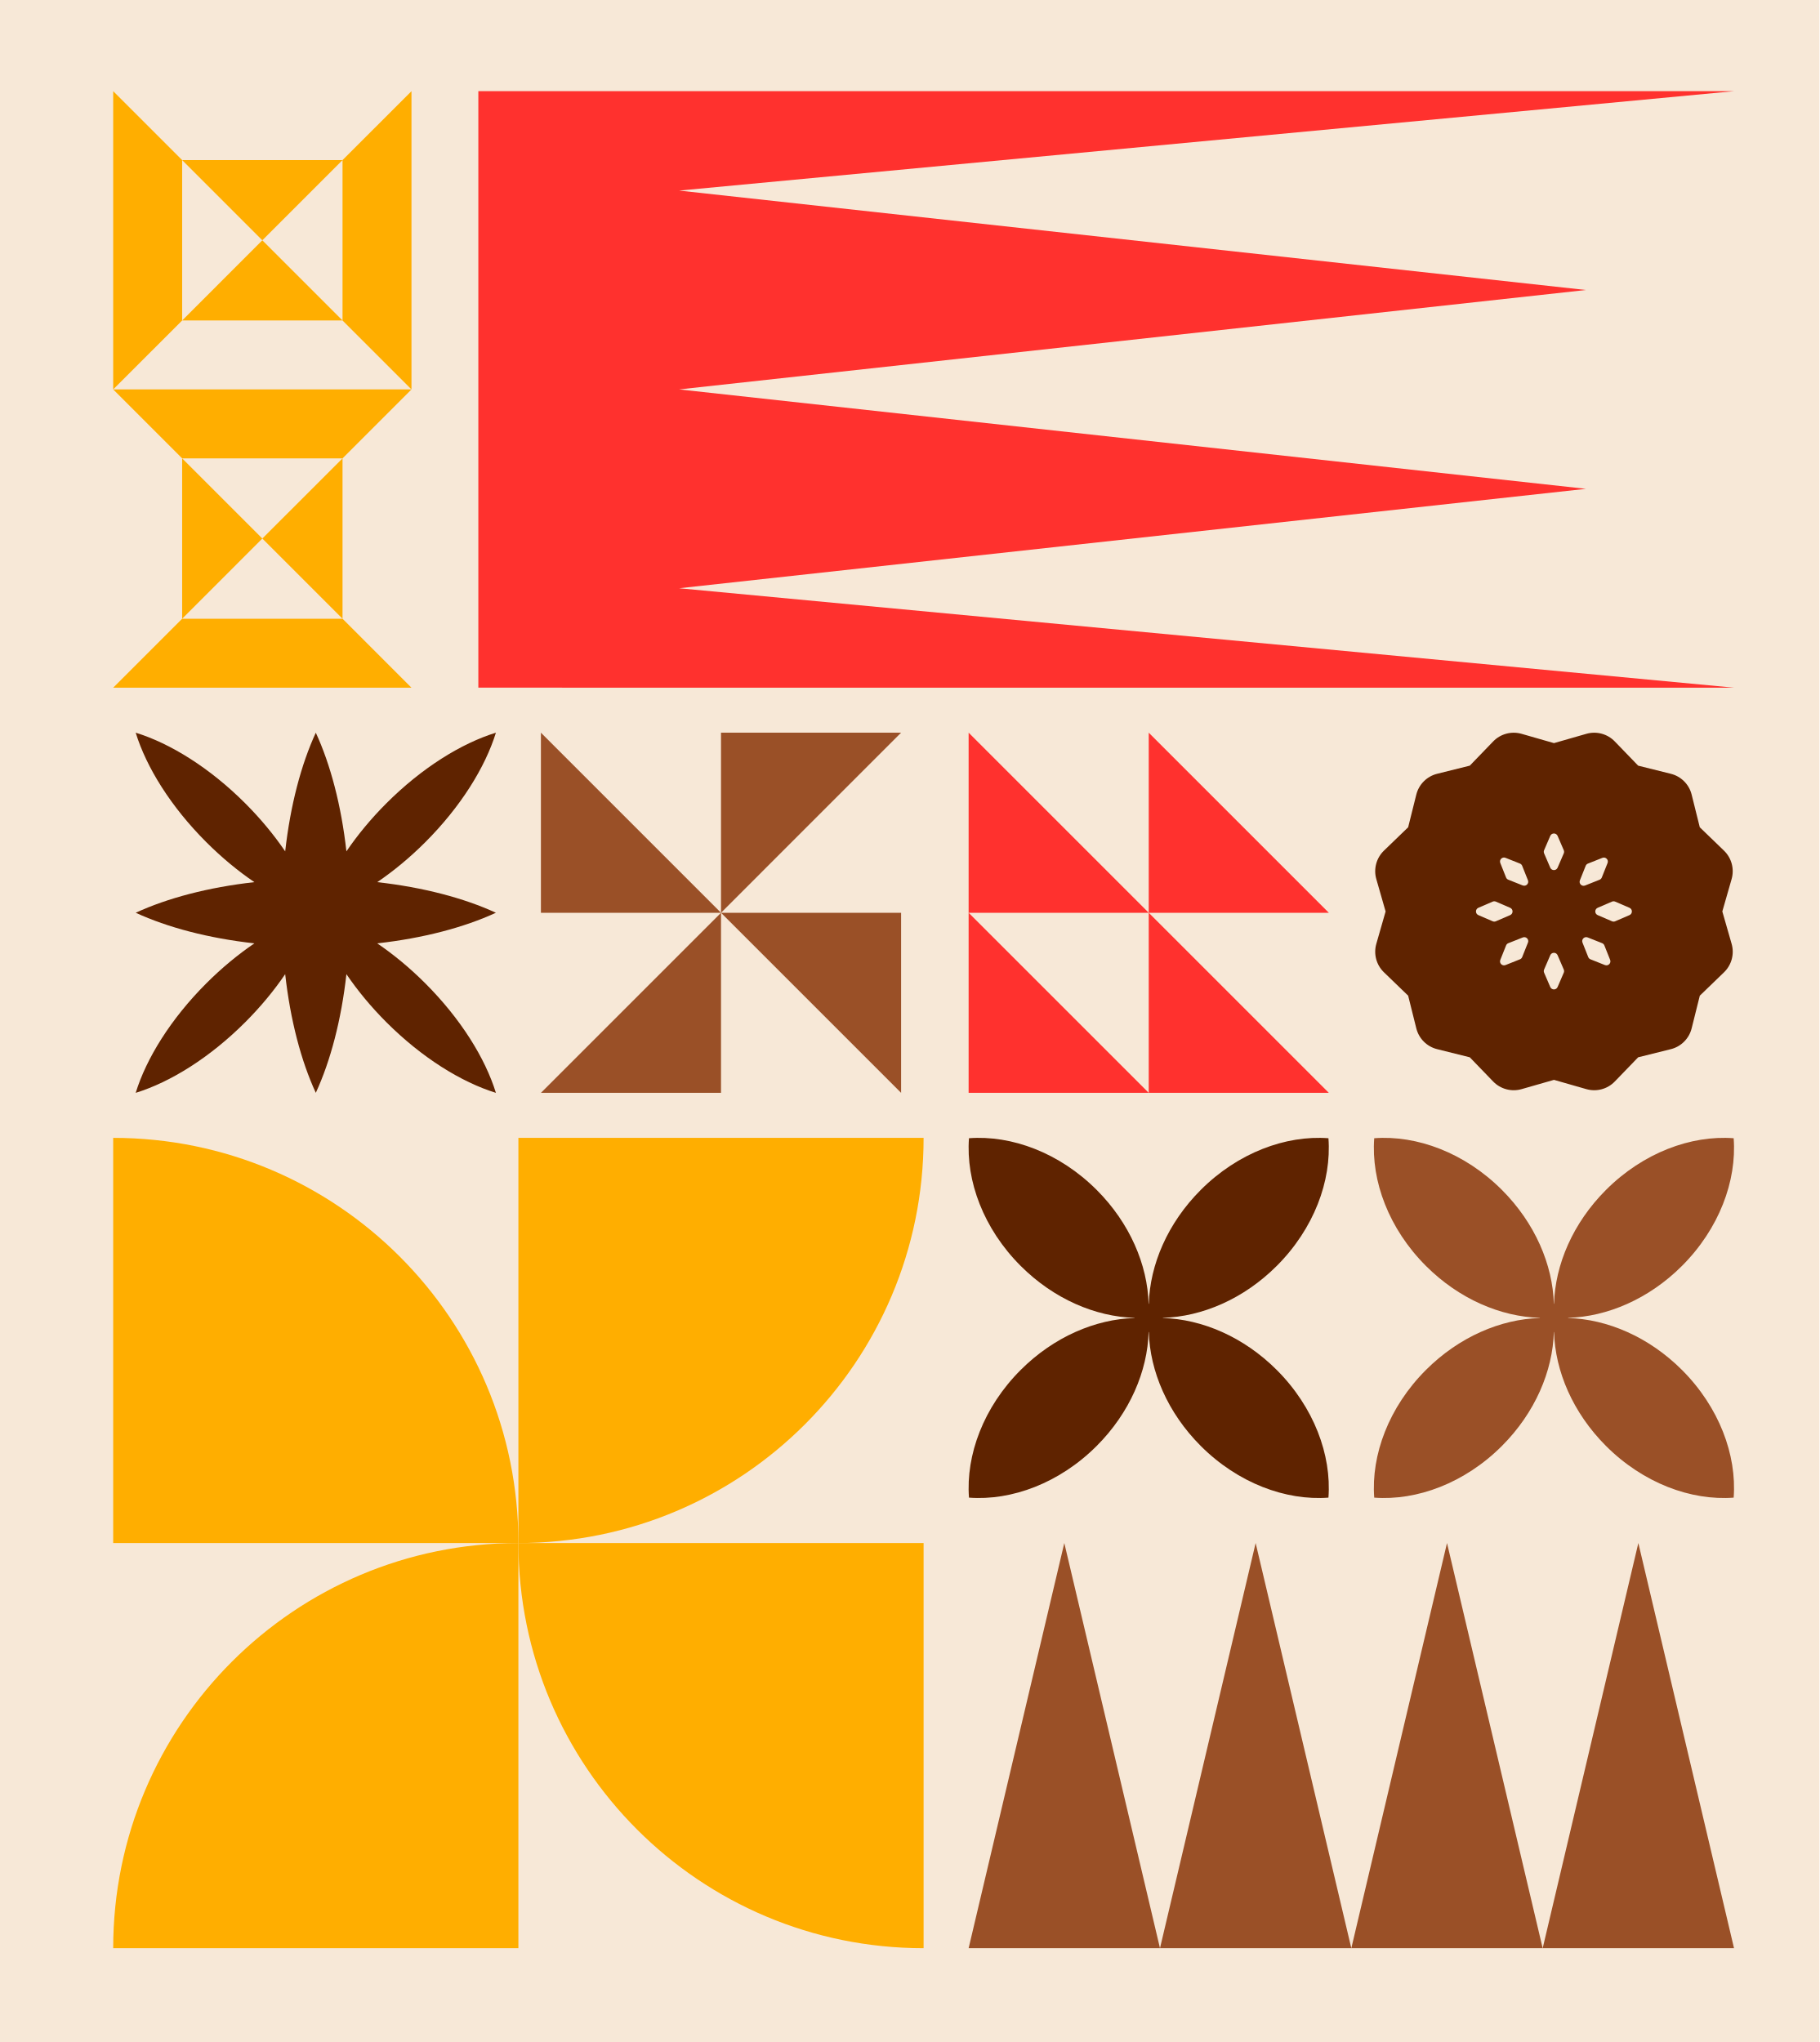
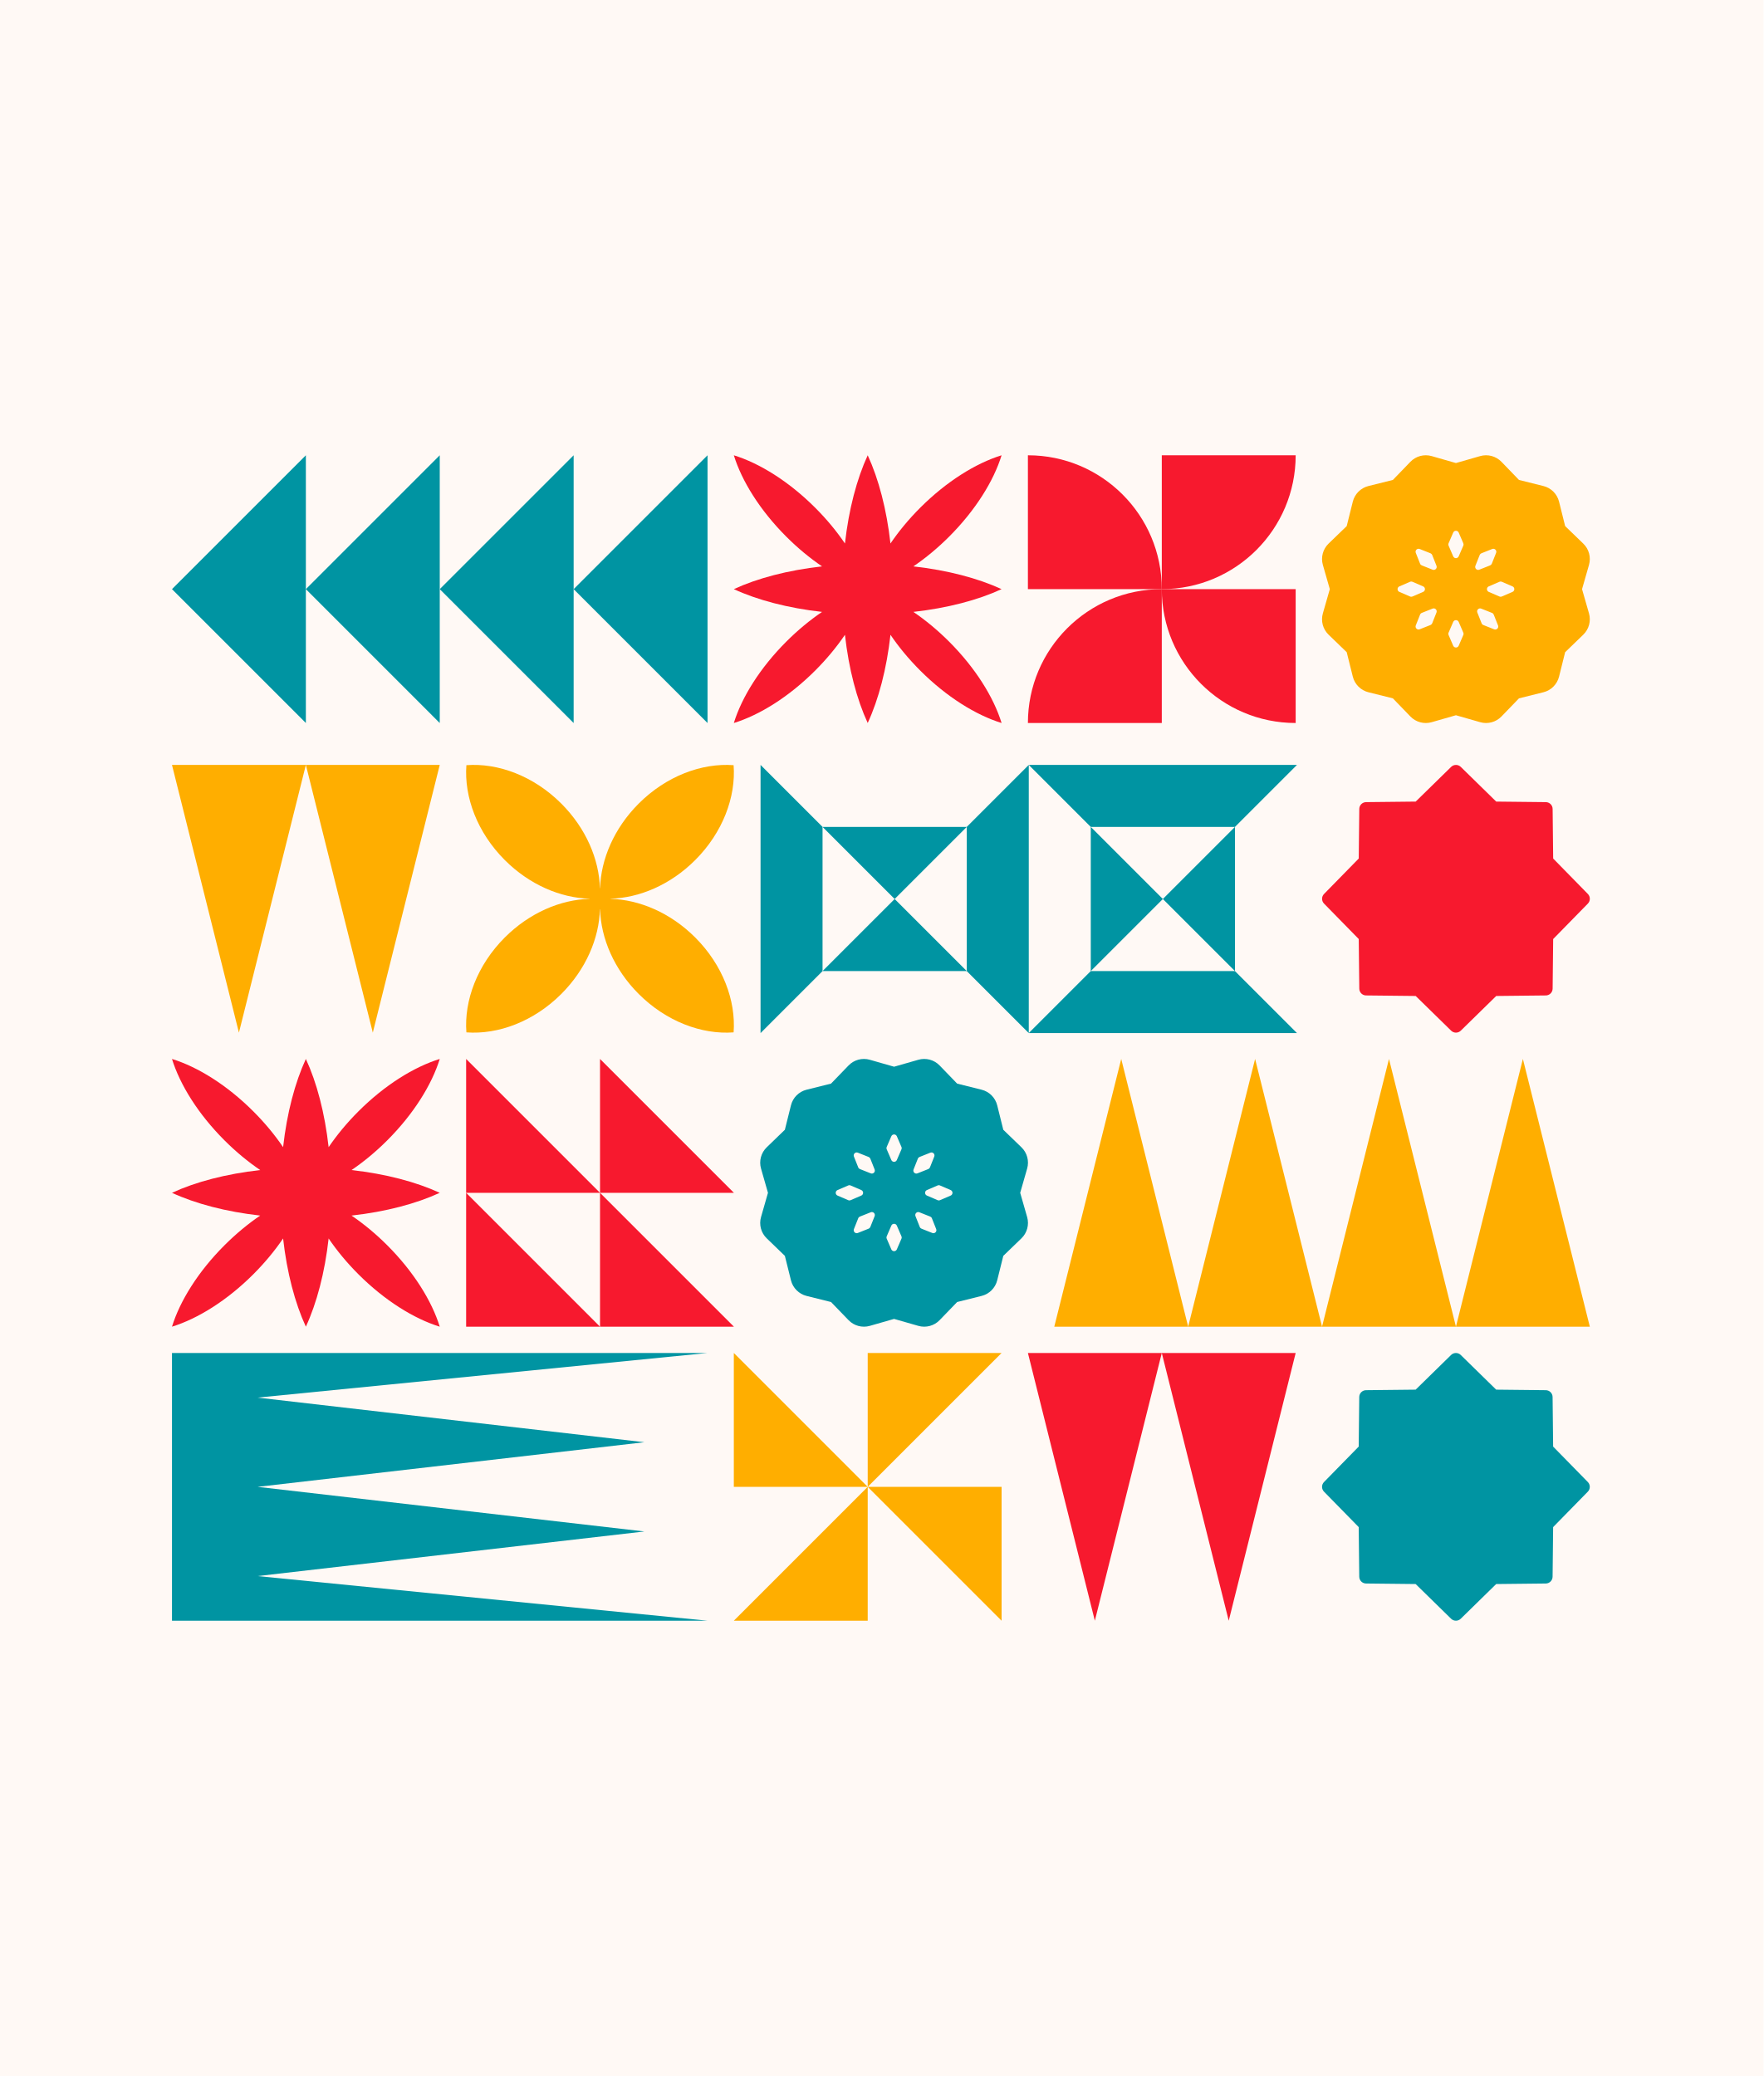
- <svg xmlns="http://www.w3.org/2000/svg" id="Layer_1" viewBox="0 0 962.19 1080">
+ <svg xmlns="http://www.w3.org/2000/svg" id="Layer_1" viewBox="0 0 917.33 1080">
  <defs>
    <clipPath id="clippath">
-       <rect x="-957.81" width="1920" height="1080" style="fill:none;" />
-     </clipPath>
-     <clipPath id="clippath-1">
-       <rect x="-957.81" width="1920" height="1080" style="fill:none;" />
+       <rect x="-1002.67" width="1920" height="1080" style="fill:none;" />
    </clipPath>
  </defs>
+   <rect x="-.9" width="918.24" height="1080" style="fill:#fff9f5;" />
+   <polygon points="639.14 843.15 673.96 703.86 604.32 703.86 639.14 843.15" style="fill:#f7192e;" />
+   <polygon points="569.5 843.15 604.32 703.86 534.68 703.86 569.5 843.15" style="fill:#f7192e;" />
+   <polygon points="368.03 843.15 134 819.93 335.18 796.72 134 773.51 335.18 750.29 134 727.08 368.03 703.86 89.46 703.86 89.46 843.15 368.03 843.15" style="fill:#0094a2;" />
+   <polygon points="520.99 843.15 520.99 773.51 451.35 773.51 520.99 843.15" style="fill:#ffae00;" />
+   <polygon points="381.71 843.15 451.35 843.15 451.35 773.51 381.71 843.15" style="fill:#ffae00;" />
+   <polygon points="381.71 703.86 381.71 773.51 451.35 773.51 381.71 703.86" style="fill:#ffae00;" />
+   <polygon points="520.99 703.86 451.35 703.86 451.35 773.51 520.99 703.86" style="fill:#ffae00;" />
  <g style="clip-path:url(#clippath);">
-     <g style="clip-path:url(#clippath-1);">
-       <rect x="-.07" width="962.27" height="1080" style="fill:#f7e8d7;" />
-       <path d="M274.15,816.1c0,118.35,95.94,214.29,214.29,214.29v-214.29h-214.29Z" style="fill:#ffae00;" />
-       <path d="M274.15,816.1c-118.35,0-214.29,95.94-214.29,214.29h214.29s0-214.29,0-214.29Z" style="fill:#ffae00;" />
-       <path d="M274.15,816.1c0-118.35-95.94-214.29-214.29-214.29v214.29h214.29Z" style="fill:#ffae00;" />
-       <path d="M274.15,816.1c118.35,0,214.29-95.94,214.29-214.29h-214.29s0,214.29,0,214.29Z" style="fill:#ffae00;" />
-       <polygon points="512.25 1030.39 613.45 1030.39 562.85 816.1 512.25 1030.39" style="fill:#9a5027;" />
-       <polygon points="613.45 1030.39 714.64 1030.39 664.04 816.1 613.45 1030.39" style="fill:#9a5027;" />
-       <polygon points="714.64 1030.39 815.83 1030.39 765.24 816.1 714.64 1030.39" style="fill:#9a5027;" />
-       <polygon points="866.43 816.1 815.84 1030.39 917.03 1030.39 866.43 816.1" style="fill:#9a5027;" />
-       <path d="M614.96,697.1s0-.04,0-.05,0-.04,0-.06c20.62-.57,42.69-9.91,60.25-27.47,19.64-19.64,29.03-44.93,27.33-67.52-22.58-1.7-47.88,7.69-67.52,27.33-17.56,17.56-26.9,39.63-27.47,60.25-.02,0-.04,0-.06,0s-.04,0-.06,0c-.57-20.62-9.91-42.69-27.47-60.25-19.64-19.64-44.94-29.03-67.52-27.33-1.7,22.58,7.69,47.88,27.33,67.52,17.56,17.56,39.63,26.9,60.25,27.47,0,.02,0,.04,0,.06s0,.04,0,.05c-20.62.57-42.69,9.91-60.25,27.47-19.64,19.64-29.03,44.93-27.33,67.52,22.58,1.7,47.88-7.69,67.52-27.33,17.56-17.56,26.9-39.63,27.47-60.25.02,0,.04,0,.06,0s.04,0,.06,0c.57,20.62,9.91,42.69,27.47,60.25,19.64,19.64,44.93,29.03,67.52,27.33,1.7-22.58-7.69-47.88-27.33-67.52-17.56-17.56-39.63-26.9-60.25-27.47" style="fill:#5f2300;" />
-       <path d="M829.26,697.1s0-.04,0-.05,0-.04,0-.06c20.62-.57,42.69-9.91,60.25-27.47,19.64-19.64,29.03-44.93,27.33-67.52-22.58-1.7-47.88,7.69-67.52,27.33-17.56,17.56-26.9,39.63-27.47,60.25-.02,0-.04,0-.06,0s-.04,0-.05,0c-.57-20.62-9.91-42.69-27.47-60.25-19.64-19.64-44.94-29.03-67.52-27.33-1.7,22.58,7.69,47.88,27.33,67.52,17.56,17.56,39.63,26.9,60.25,27.47,0,.02,0,.04,0,.06s0,.04,0,.05c-20.62.57-42.69,9.91-60.25,27.47-19.64,19.64-29.03,44.93-27.33,67.52,22.58,1.7,47.88-7.69,67.52-27.33,17.56-17.56,26.9-39.63,27.47-60.25.02,0,.04,0,.05,0s.04,0,.06,0c.57,20.62,9.91,42.69,27.47,60.25,19.64,19.64,44.93,29.03,67.52,27.33,1.7-22.58-7.69-47.88-27.33-67.52-17.56-17.56-39.63-26.9-60.25-27.47" style="fill:#9a5027;" />
-       <path d="M199.49,466.57c8.62-5.86,17.23-12.95,25.43-21.15,18.72-18.72,31.67-39.57,37.34-57.91-18.34,5.66-39.19,18.61-57.91,37.34-8.2,8.2-15.29,16.8-21.15,25.43-2.72-24.32-8.43-45.95-16.19-62.76-7.76,16.82-13.46,38.45-16.19,62.76-5.86-8.62-12.95-17.23-21.15-25.43-18.72-18.72-39.57-31.67-57.91-37.34,5.66,18.34,18.61,39.18,37.34,57.9,8.2,8.2,16.8,15.29,25.43,21.15-24.32,2.72-45.95,8.43-62.76,16.19,16.82,7.76,38.45,13.47,62.76,16.19-8.62,5.86-17.23,12.95-25.43,21.15-18.72,18.72-31.67,39.57-37.34,57.91,18.34-5.66,39.18-18.61,57.91-37.34,8.2-8.2,15.29-16.8,21.15-25.43,2.72,24.32,8.43,45.95,16.19,62.76,7.76-16.82,13.47-38.45,16.19-62.76,5.86,8.62,12.95,17.23,21.15,25.43,18.72,18.72,39.57,31.67,57.91,37.34-5.66-18.34-18.61-39.18-37.34-57.91-8.2-8.2-16.8-15.29-25.43-21.15,24.32-2.72,45.95-8.43,62.76-16.19-16.82-7.76-38.45-13.46-62.76-16.19" style="fill:#5f2300;" />
-       <polygon points="476.54 578 476.54 482.76 381.3 482.76 476.54 578" style="fill:#9a5027;" />
-       <polygon points="286.06 578 381.3 578 381.3 482.76 286.06 578" style="fill:#9a5027;" />
-       <polygon points="286.06 387.51 286.06 482.76 381.3 482.76 286.06 387.51" style="fill:#9a5027;" />
-       <polygon points="476.54 387.51 381.3 387.51 381.3 482.76 476.54 387.51" style="fill:#9a5027;" />
-       <polygon points="512.25 387.51 512.25 482.76 607.5 482.76 512.25 387.51" style="fill:#ff312e;" />
-       <polygon points="607.5 387.51 607.5 482.76 702.74 482.76 607.5 387.51" style="fill:#ff312e;" />
-       <polygon points="512.25 482.76 512.25 578 607.5 578 512.25 482.76" style="fill:#ff312e;" />
-       <polygon points="607.5 482.76 607.5 578 702.74 578 607.5 482.76" style="fill:#ff312e;" />
-       <polygon points="917.03 363.71 359.15 311.12 838.73 258.54 359.15 205.96 838.73 153.38 359.15 100.8 917.03 48.22 252.97 48.22 252.97 363.7 917.03 363.71" style="fill:#ff312e;" />
-       <polygon points="96.33 169.5 181.14 169.5 138.73 127.09 96.33 169.5" style="fill:#ffae00;" />
-       <polygon points="181.14 84.68 96.33 84.68 138.73 127.09 181.14 84.68" style="fill:#ffae00;" />
-       <polygon points="96.33 84.68 59.86 48.22 59.86 48.68 59.86 205.5 59.86 205.96 96.33 169.5 96.33 84.68" style="fill:#ffae00;" />
-       <polygon points="181.14 84.68 181.14 84.68 181.14 169.5 217.61 205.96 217.61 205.5 217.61 48.68 217.61 48.22 181.14 84.68" style="fill:#ffae00;" />
-       <polygon points="96.33 242.43 96.33 327.24 138.73 284.83 96.33 242.43" style="fill:#ffae00;" />
-       <polygon points="181.14 327.24 181.14 242.43 138.73 284.83 181.14 327.24" style="fill:#ffae00;" />
-       <polygon points="181.14 242.43 217.61 205.96 217.14 205.96 60.32 205.96 59.86 205.96 96.33 242.43 181.14 242.43" style="fill:#ffae00;" />
-       <polygon points="181.14 327.24 96.33 327.24 59.86 363.71 60.32 363.71 217.14 363.71 217.6 363.71 181.14 327.24" style="fill:#ffae00;" />
-       <path d="M910.84,482.06l4.91-17.11c1.54-5.38-.01-11.17-4.03-15.05l-12.8-12.36-4.3-17.27c-1.35-5.43-5.59-9.67-11.02-11.02l-17.27-4.3-12.36-12.8c-3.89-4.03-9.68-5.58-15.05-4.03l-17.11,4.91-17.11-4.91c-5.38-1.54-11.17,0-15.05,4.03l-12.36,12.8-17.27,4.3c-5.43,1.35-9.67,5.59-11.02,11.02l-4.31,17.27-12.8,12.36c-4.02,3.89-5.58,9.68-4.03,15.06l4.91,17.11-4.91,17.11c-1.54,5.38,0,11.17,4.03,15.06l12.8,12.36,4.31,17.27c1.35,5.43,5.59,9.67,11.02,11.02l17.27,4.31,12.36,12.8c3.89,4.02,9.68,5.58,15.05,4.03l17.11-4.9,17.11,4.9c5.38,1.54,11.17,0,15.05-4.03l12.36-12.8,17.27-4.3c5.43-1.35,9.67-5.59,11.02-11.02l4.31-17.27,12.8-12.36c4.02-3.89,5.58-9.68,4.03-15.05l-4.91-17.11ZM789.4,487.26l-7.57-3.26c-1.7-.73-1.7-3.14,0-3.88l7.57-3.26c.53-.23,1.14-.23,1.67,0l7.56,3.26c1.7.73,1.7,3.15,0,3.88l-7.56,3.26c-.53.23-1.14.23-1.67,0M808.05,498.54l-3.05,7.65c-.21.54-.64.97-1.18,1.18l-7.65,3.05c-1.72.68-3.43-1.02-2.74-2.74l3.05-7.65c.21-.54.64-.97,1.18-1.18l7.66-3.04c1.72-.68,3.43,1.02,2.74,2.74M805.31,468.32l-7.66-3.05c-.54-.21-.97-.64-1.18-1.18l-3.05-7.66c-.68-1.72,1.02-3.43,2.74-2.74l7.65,3.04c.54.21.97.64,1.18,1.18l3.05,7.65c.68,1.72-1.02,3.43-2.74,2.74M826.99,514.45l-3.26,7.57c-.73,1.7-3.15,1.7-3.88,0l-3.26-7.57c-.23-.53-.23-1.14,0-1.67l3.26-7.57c.73-1.7,3.15-1.7,3.88,0l3.26,7.57c.23.53.23,1.14,0,1.67M826.99,451.34l-3.26,7.57c-.73,1.7-3.15,1.7-3.88,0l-3.26-7.57c-.23-.53-.23-1.14,0-1.67l3.26-7.57c.73-1.7,3.15-1.7,3.88,0l3.26,7.57c.23.53.23,1.14,0,1.67M835.53,465.58l3.05-7.65c.21-.54.64-.97,1.18-1.18l7.65-3.04c1.72-.68,3.43,1.02,2.74,2.74l-3.05,7.66c-.21.54-.64.97-1.18,1.18l-7.66,3.05c-1.72.68-3.43-1.02-2.74-2.74M848.77,510.42l-7.66-3.05c-.54-.21-.97-.64-1.18-1.18l-3.04-7.65c-.69-1.72,1.02-3.43,2.74-2.74l7.65,3.04c.54.22.97.64,1.18,1.18l3.05,7.65c.68,1.72-1.02,3.43-2.74,2.74M861.74,484l-7.57,3.26c-.53.23-1.14.23-1.67,0l-7.57-3.26c-1.7-.73-1.7-3.14,0-3.88l7.57-3.26c.53-.23,1.14-.23,1.67,0l7.57,3.26c1.7.73,1.7,3.15,0,3.88" style="fill:#5f2300;" />
-     </g>
+     <path d="M604.32,306.49c0,38.46,31.18,69.64,69.64,69.64v-69.64h-69.64Z" style="fill:#f7192e;" />
+     <path d="M604.32,306.49c-38.46,0-69.64,31.18-69.64,69.64h69.64v-69.64Z" style="fill:#f7192e;" />
+     <path d="M604.32,306.49c0-38.46-31.18-69.64-69.64-69.64v69.64h69.64Z" style="fill:#f7192e;" />
+     <path d="M604.32,306.49c38.46,0,69.64-31.18,69.64-69.64h-69.64v69.64Z" style="fill:#f7192e;" />
+     <polygon points="368.03 236.85 298.39 306.49 368.03 376.14 368.03 236.85" style="fill:#0094a2;" />
+     <polygon points="298.39 306.49 298.39 236.85 228.74 306.49 298.39 376.14 298.39 306.49" style="fill:#0094a2;" />
+     <polygon points="228.74 306.49 228.74 236.85 159.1 306.49 228.74 376.14 228.74 306.49" style="fill:#0094a2;" />
+     <polygon points="89.46 306.49 159.1 376.13 159.1 306.49 159.1 236.85 89.46 306.49" style="fill:#0094a2;" />
+     <path d="M427.6,318.33c-6.31,4.28-12.6,9.47-18.59,15.46-13.69,13.69-23.16,28.93-27.3,42.34,13.41-4.14,28.65-13.61,42.34-27.3,5.99-5.99,11.18-12.29,15.46-18.59,1.99,17.78,6.16,33.6,11.84,45.89,5.67-12.3,9.85-28.11,11.84-45.89,4.28,6.31,9.47,12.6,15.46,18.59,13.69,13.69,28.93,23.16,42.34,27.3-4.14-13.41-13.61-28.65-27.3-42.34-5.99-5.99-12.29-11.18-18.59-15.46,17.78-1.99,33.6-6.16,45.89-11.84-12.3-5.67-28.11-9.85-45.89-11.84,6.31-4.28,12.6-9.47,18.59-15.46,13.69-13.69,23.16-28.93,27.3-42.34-13.41,4.14-28.65,13.61-42.34,27.3-5.99,5.99-11.18,12.29-15.46,18.59-1.99-17.78-6.16-33.6-11.84-45.89-5.67,12.3-9.85,28.11-11.84,45.89-4.28-6.31-9.47-12.6-15.46-18.59-13.69-13.69-28.93-23.16-42.34-27.3,4.14,13.41,13.61,28.65,27.3,42.34,5.99,5.99,12.29,11.18,18.59,15.46-17.78,1.99-33.6,6.16-45.89,11.84,12.3,5.67,28.11,9.85,45.89,11.84" style="fill:#f7192e;" />
+     <polygon points="242.47 550.9 242.47 620.54 312.11 620.54 242.47 550.9" style="fill:#f7192e;" />
+     <polygon points="312.11 550.9 312.11 620.54 381.75 620.54 312.11 550.9" style="fill:#f7192e;" />
+     <polygon points="242.47 620.54 242.47 690.18 312.11 690.18 242.47 620.54" style="fill:#f7192e;" />
+     <polygon points="312.11 620.54 312.11 690.18 381.75 690.18 312.11 620.54" style="fill:#f7192e;" />
+     <polygon points="548.4 690.18 618.04 690.18 583.22 550.9 548.4 690.18" style="fill:#ffae00;" />
+     <polygon points="618.04 690.18 687.68 690.18 652.86 550.9 618.04 690.18" style="fill:#ffae00;" />
+     <polygon points="687.68 690.18 757.33 690.18 722.5 550.9 687.68 690.18" style="fill:#ffae00;" />
+     <polygon points="792.15 550.9 757.33 690.18 826.97 690.18 792.15 550.9" style="fill:#ffae00;" />
+     <path d="M317.57,467.61s0-.03,0-.04,0-.03,0-.04c15.08-.42,31.21-7.25,44.05-20.09,14.36-14.36,21.23-32.86,19.98-49.37-16.51-1.24-35.01,5.62-49.37,19.98-12.84,12.84-19.67,28.98-20.09,44.05-.01,0-.03,0-.04,0s-.03,0-.04,0c-.42-15.08-7.25-31.21-20.09-44.05-14.36-14.36-32.86-21.23-49.37-19.98-1.24,16.51,5.62,35.01,19.98,49.37,12.84,12.84,28.98,19.67,44.05,20.09,0,.01,0,.03,0,.04,0,.01,0,.03,0,.04-15.08.42-31.21,7.25-44.05,20.09-14.36,14.36-21.23,32.86-19.98,49.37,16.51,1.24,35.01-5.62,49.37-19.98,12.84-12.84,19.67-28.98,20.09-44.05.01,0,.03,0,.04,0s.03,0,.04,0c.42,15.08,7.25,31.21,20.09,44.05,14.36,14.36,32.86,21.23,49.37,19.98,1.24-16.51-5.62-35.01-19.98-49.37-12.84-12.84-28.98-19.67-44.05-20.09" style="fill:#ffae00;" />
+     <path d="M825.95,465.07l-18.05-18.44-.28-25.8c-.02-1.95-1.59-3.52-3.54-3.54l-25.8-.28-18.44-18.05c-1.39-1.36-3.62-1.36-5.01,0l-18.44,18.05-25.8.28c-1.95.02-3.52,1.59-3.54,3.54l-.28,25.8-18.05,18.44c-1.36,1.39-1.36,3.62,0,5.01l18.05,18.44.28,25.8c.02,1.95,1.59,3.52,3.54,3.54l25.8.28,18.44,18.05c1.39,1.36,3.62,1.36,5.01,0l18.44-18.05,25.8-.28c1.95-.02,3.52-1.59,3.54-3.54l.28-25.8,18.05-18.44c1.36-1.39,1.36-3.62,0-5.01" style="fill:#f7192e;" />
+     <polygon points="193.92 537.21 228.74 397.93 159.1 397.93 193.92 537.21" style="fill:#ffae00;" />
+     <polygon points="124.28 537.21 159.1 397.93 89.46 397.93 124.28 537.21" style="fill:#ffae00;" />
+     <path d="M688.7,776.01l18.05,18.44.28,25.8c.02,1.95,1.59,3.52,3.54,3.54l25.8.28,18.44,18.05c1.39,1.36,3.62,1.36,5.01,0l18.44-18.05,25.8-.28c1.95-.02,3.52-1.59,3.54-3.54l.28-25.8,18.05-18.44c1.36-1.39,1.36-3.62,0-5.01l-18.05-18.44-.28-25.8c-.02-1.95-1.59-3.52-3.54-3.54l-25.8-.28-18.44-18.05c-1.39-1.36-3.62-1.36-5.01,0l-18.44,18.05-25.8.28c-1.95.02-3.52,1.59-3.54,3.54l-.28,25.8-18.05,18.44c-1.36,1.39-1.36,3.62,0,5.01" style="fill:#0094a2;" />
+     <path d="M182.85,608.7c6.31-4.28,12.6-9.47,18.59-15.46,13.69-13.69,23.16-28.93,27.3-42.34-13.41,4.14-28.65,13.61-42.34,27.3-5.99,5.99-11.18,12.29-15.46,18.59-1.99-17.78-6.16-33.6-11.84-45.89-5.67,12.3-9.85,28.11-11.84,45.89-4.28-6.31-9.47-12.6-15.46-18.59-13.69-13.69-28.93-23.16-42.34-27.3,4.14,13.41,13.61,28.65,27.3,42.34,5.99,5.99,12.29,11.18,18.59,15.46-17.78,1.99-33.6,6.16-45.89,11.84,12.3,5.67,28.11,9.85,45.89,11.84-6.31,4.28-12.6,9.47-18.59,15.46-13.69,13.69-23.16,28.93-27.3,42.34,13.41-4.14,28.65-13.61,42.34-27.3,5.99-6,11.18-12.29,15.46-18.59,1.99,17.78,6.16,33.6,11.84,45.89,5.67-12.3,9.85-28.11,11.84-45.89,4.28,6.31,9.47,12.6,15.46,18.59,13.69,13.69,28.93,23.16,42.34,27.3-4.14-13.41-13.61-28.65-27.3-42.34-5.99-5.99-12.29-11.18-18.59-15.46,17.78-1.99,33.6-6.16,45.89-11.84-12.3-5.67-28.11-9.85-45.89-11.84" style="fill:#f7192e;" />
+     <path d="M822.92,306.49l3.61-12.6c1.14-3.96,0-8.23-2.97-11.09l-9.43-9.11-3.17-12.72c-1-4-4.12-7.12-8.12-8.12l-12.72-3.17-9.11-9.43c-2.86-2.96-7.13-4.11-11.09-2.97l-12.6,3.61-12.6-3.61c-3.96-1.14-8.23,0-11.09,2.97l-9.11,9.43-12.72,3.17c-4,1-7.12,4.12-8.12,8.12l-3.17,12.72-9.43,9.11c-2.96,2.86-4.11,7.13-2.97,11.09l3.61,12.6-3.61,12.6c-1.14,3.96,0,8.23,2.97,11.09l9.43,9.11,3.17,12.72c1,4,4.12,7.12,8.12,8.12l12.72,3.17,9.11,9.43c2.86,2.97,7.13,4.11,11.09,2.97l12.6-3.61,12.6,3.61c3.96,1.14,8.23,0,11.09-2.97l9.11-9.43,12.72-3.17c4-1,7.12-4.12,8.12-8.12l3.17-12.72,9.43-9.11c2.96-2.86,4.11-7.13,2.97-11.09l-3.61-12.6ZM733.47,310.32l-5.57-2.4c-1.25-.54-1.25-2.32,0-2.86l5.57-2.4c.39-.17.84-.17,1.23,0l5.57,2.4c1.25.54,1.25,2.32,0,2.86l-5.57,2.4c-.39.17-.84.17-1.23,0M747.21,318.63l-2.24,5.64c-.16.4-.47.71-.87.87l-5.64,2.24c-1.27.51-2.52-.75-2.02-2.02l2.24-5.64c.16-.4.47-.71.87-.87l5.64-2.24c1.27-.51,2.52.75,2.02,2.02M745.19,296.37l-5.64-2.24c-.4-.16-.71-.47-.87-.87l-2.24-5.64c-.51-1.27.75-2.52,2.02-2.02l5.64,2.24c.4.16.71.47.87.87l2.24,5.64c.5,1.27-.75,2.52-2.02,2.02M761.16,330.35l-2.4,5.57c-.54,1.25-2.32,1.25-2.86,0l-2.4-5.57c-.17-.39-.17-.84,0-1.23l2.4-5.57c.54-1.25,2.32-1.25,2.86,0l2.4,5.57c.17.39.17.84,0,1.23M761.16,283.86l-2.4,5.57c-.54,1.25-2.32,1.25-2.86,0l-2.4-5.57c-.17-.39-.17-.84,0-1.23l2.4-5.57c.54-1.25,2.32-1.25,2.86,0l2.4,5.57c.17.39.17.84,0,1.23M767.45,294.35l2.24-5.64c.16-.4.47-.71.87-.87l5.64-2.24c1.27-.5,2.52.75,2.02,2.02l-2.24,5.64c-.16.4-.47.71-.87.87l-5.64,2.24c-1.27.5-2.52-.75-2.02-2.02M777.2,327.39l-5.64-2.24c-.4-.16-.71-.47-.87-.87l-2.24-5.64c-.5-1.27.75-2.53,2.02-2.02l5.64,2.24c.4.16.71.47.87.87l2.24,5.64c.51,1.27-.75,2.52-2.02,2.02M786.76,307.92l-5.57,2.4c-.39.17-.84.17-1.23,0l-5.57-2.4c-1.25-.54-1.25-2.32,0-2.86l5.57-2.4c.39-.17.84-.17,1.23,0l5.57,2.4c1.25.54,1.25,2.32,0,2.86" style="fill:#ffae00;" />
+     <path d="M530.67,620.54l3.61-12.6c1.14-3.96,0-8.23-2.97-11.09l-9.43-9.11-3.17-12.72c-1-4-4.12-7.12-8.12-8.12l-12.72-3.17-9.11-9.43c-2.86-2.97-7.13-4.11-11.09-2.97l-12.6,3.61-12.6-3.61c-3.96-1.14-8.23,0-11.09,2.97l-9.11,9.43-12.72,3.17c-4,1-7.12,4.12-8.12,8.12l-3.17,12.72-9.43,9.11c-2.96,2.86-4.11,7.13-2.97,11.09l3.61,12.6-3.61,12.6c-1.14,3.96,0,8.23,2.97,11.09l9.43,9.11,3.17,12.72c1,4,4.12,7.12,8.12,8.12l12.72,3.17,9.11,9.43c2.86,2.96,7.13,4.11,11.09,2.97l12.6-3.61,12.6,3.61c3.96,1.14,8.23,0,11.09-2.97l9.11-9.43,12.72-3.17c4-1,7.12-4.12,8.12-8.12l3.17-12.72,9.43-9.11c2.96-2.86,4.11-7.13,2.97-11.09l-3.61-12.6ZM441.22,624.37l-5.57-2.4c-1.25-.54-1.25-2.32,0-2.86l5.57-2.4c.39-.17.84-.17,1.23,0l5.57,2.4c1.25.54,1.25,2.32,0,2.86l-5.57,2.4c-.39.17-.84.17-1.23,0M454.95,632.68l-2.24,5.64c-.16.4-.47.71-.87.87l-5.64,2.24c-1.27.51-2.52-.75-2.02-2.02l2.24-5.64c.16-.4.47-.71.87-.87l5.64-2.24c1.27-.51,2.52.75,2.02,2.02M452.93,610.42l-5.64-2.24c-.4-.16-.71-.47-.87-.87l-2.24-5.64c-.51-1.27.75-2.52,2.02-2.02l5.64,2.24c.4.16.71.47.87.87l2.24,5.64c.5,1.27-.75,2.52-2.02,2.02M468.9,644.4l-2.4,5.57c-.54,1.25-2.32,1.25-2.86,0l-2.4-5.57c-.17-.39-.17-.84,0-1.23l2.4-5.57c.54-1.25,2.32-1.25,2.86,0l2.4,5.57c.17.39.17.84,0,1.23M468.9,597.91l-2.4,5.57c-.54,1.25-2.32,1.25-2.86,0l-2.4-5.57c-.17-.39-.17-.84,0-1.23l2.4-5.57c.54-1.25,2.32-1.25,2.86,0l2.4,5.57c.17.39.17.84,0,1.23M475.2,608.4l2.24-5.64c.16-.4.47-.71.87-.87l5.64-2.24c1.27-.5,2.52.75,2.02,2.02l-2.24,5.64c-.16.4-.47.71-.87.87l-5.64,2.24c-1.27.5-2.52-.75-2.02-2.02M484.95,641.43l-5.64-2.24c-.4-.16-.71-.47-.87-.87l-2.24-5.64c-.5-1.27.75-2.53,2.02-2.02l5.64,2.24c.4.16.71.47.87.87l2.24,5.64c.51,1.27-.75,2.52-2.02,2.02M494.51,621.97l-5.57,2.4c-.39.17-.84.17-1.23,0l-5.57-2.4c-1.25-.54-1.25-2.32,0-2.86l5.57-2.4c.39-.17.84-.17,1.23,0l5.57,2.4c1.25.54,1.25,2.32,0,2.86" style="fill:#0094a2;" />
+     <polygon points="567.38 430.18 567.38 505.19 604.88 467.69 567.38 430.18" style="fill:#0094a2;" />
+     <polygon points="642.39 505.19 642.39 430.18 604.88 467.69 642.39 505.19" style="fill:#0094a2;" />
+     <polygon points="642.39 430.18 674.64 397.93 674.23 397.93 535.53 397.93 535.13 397.93 567.37 430.18 642.39 430.18" style="fill:#0094a2;" />
+     <polygon points="642.39 505.19 642.39 505.19 567.37 505.19 535.12 537.44 535.53 537.44 674.23 537.44 674.64 537.44 642.39 505.19" style="fill:#0094a2;" />
+     <polygon points="502.88 430.18 427.86 430.18 465.37 467.69 502.88 430.18" style="fill:#0094a2;" />
+     <polygon points="427.86 505.19 502.88 505.19 465.37 467.69 427.86 505.19" style="fill:#0094a2;" />
+     <polygon points="502.88 505.19 535.13 537.44 535.13 537.03 535.13 398.34 535.13 397.93 502.88 430.18 502.88 505.19" style="fill:#0094a2;" />
+     <polygon points="427.86 505.19 427.86 430.18 427.86 430.18 395.61 397.93 395.61 398.34 395.61 537.03 395.61 537.44 427.86 505.19" style="fill:#0094a2;" />
  </g>
</svg>
